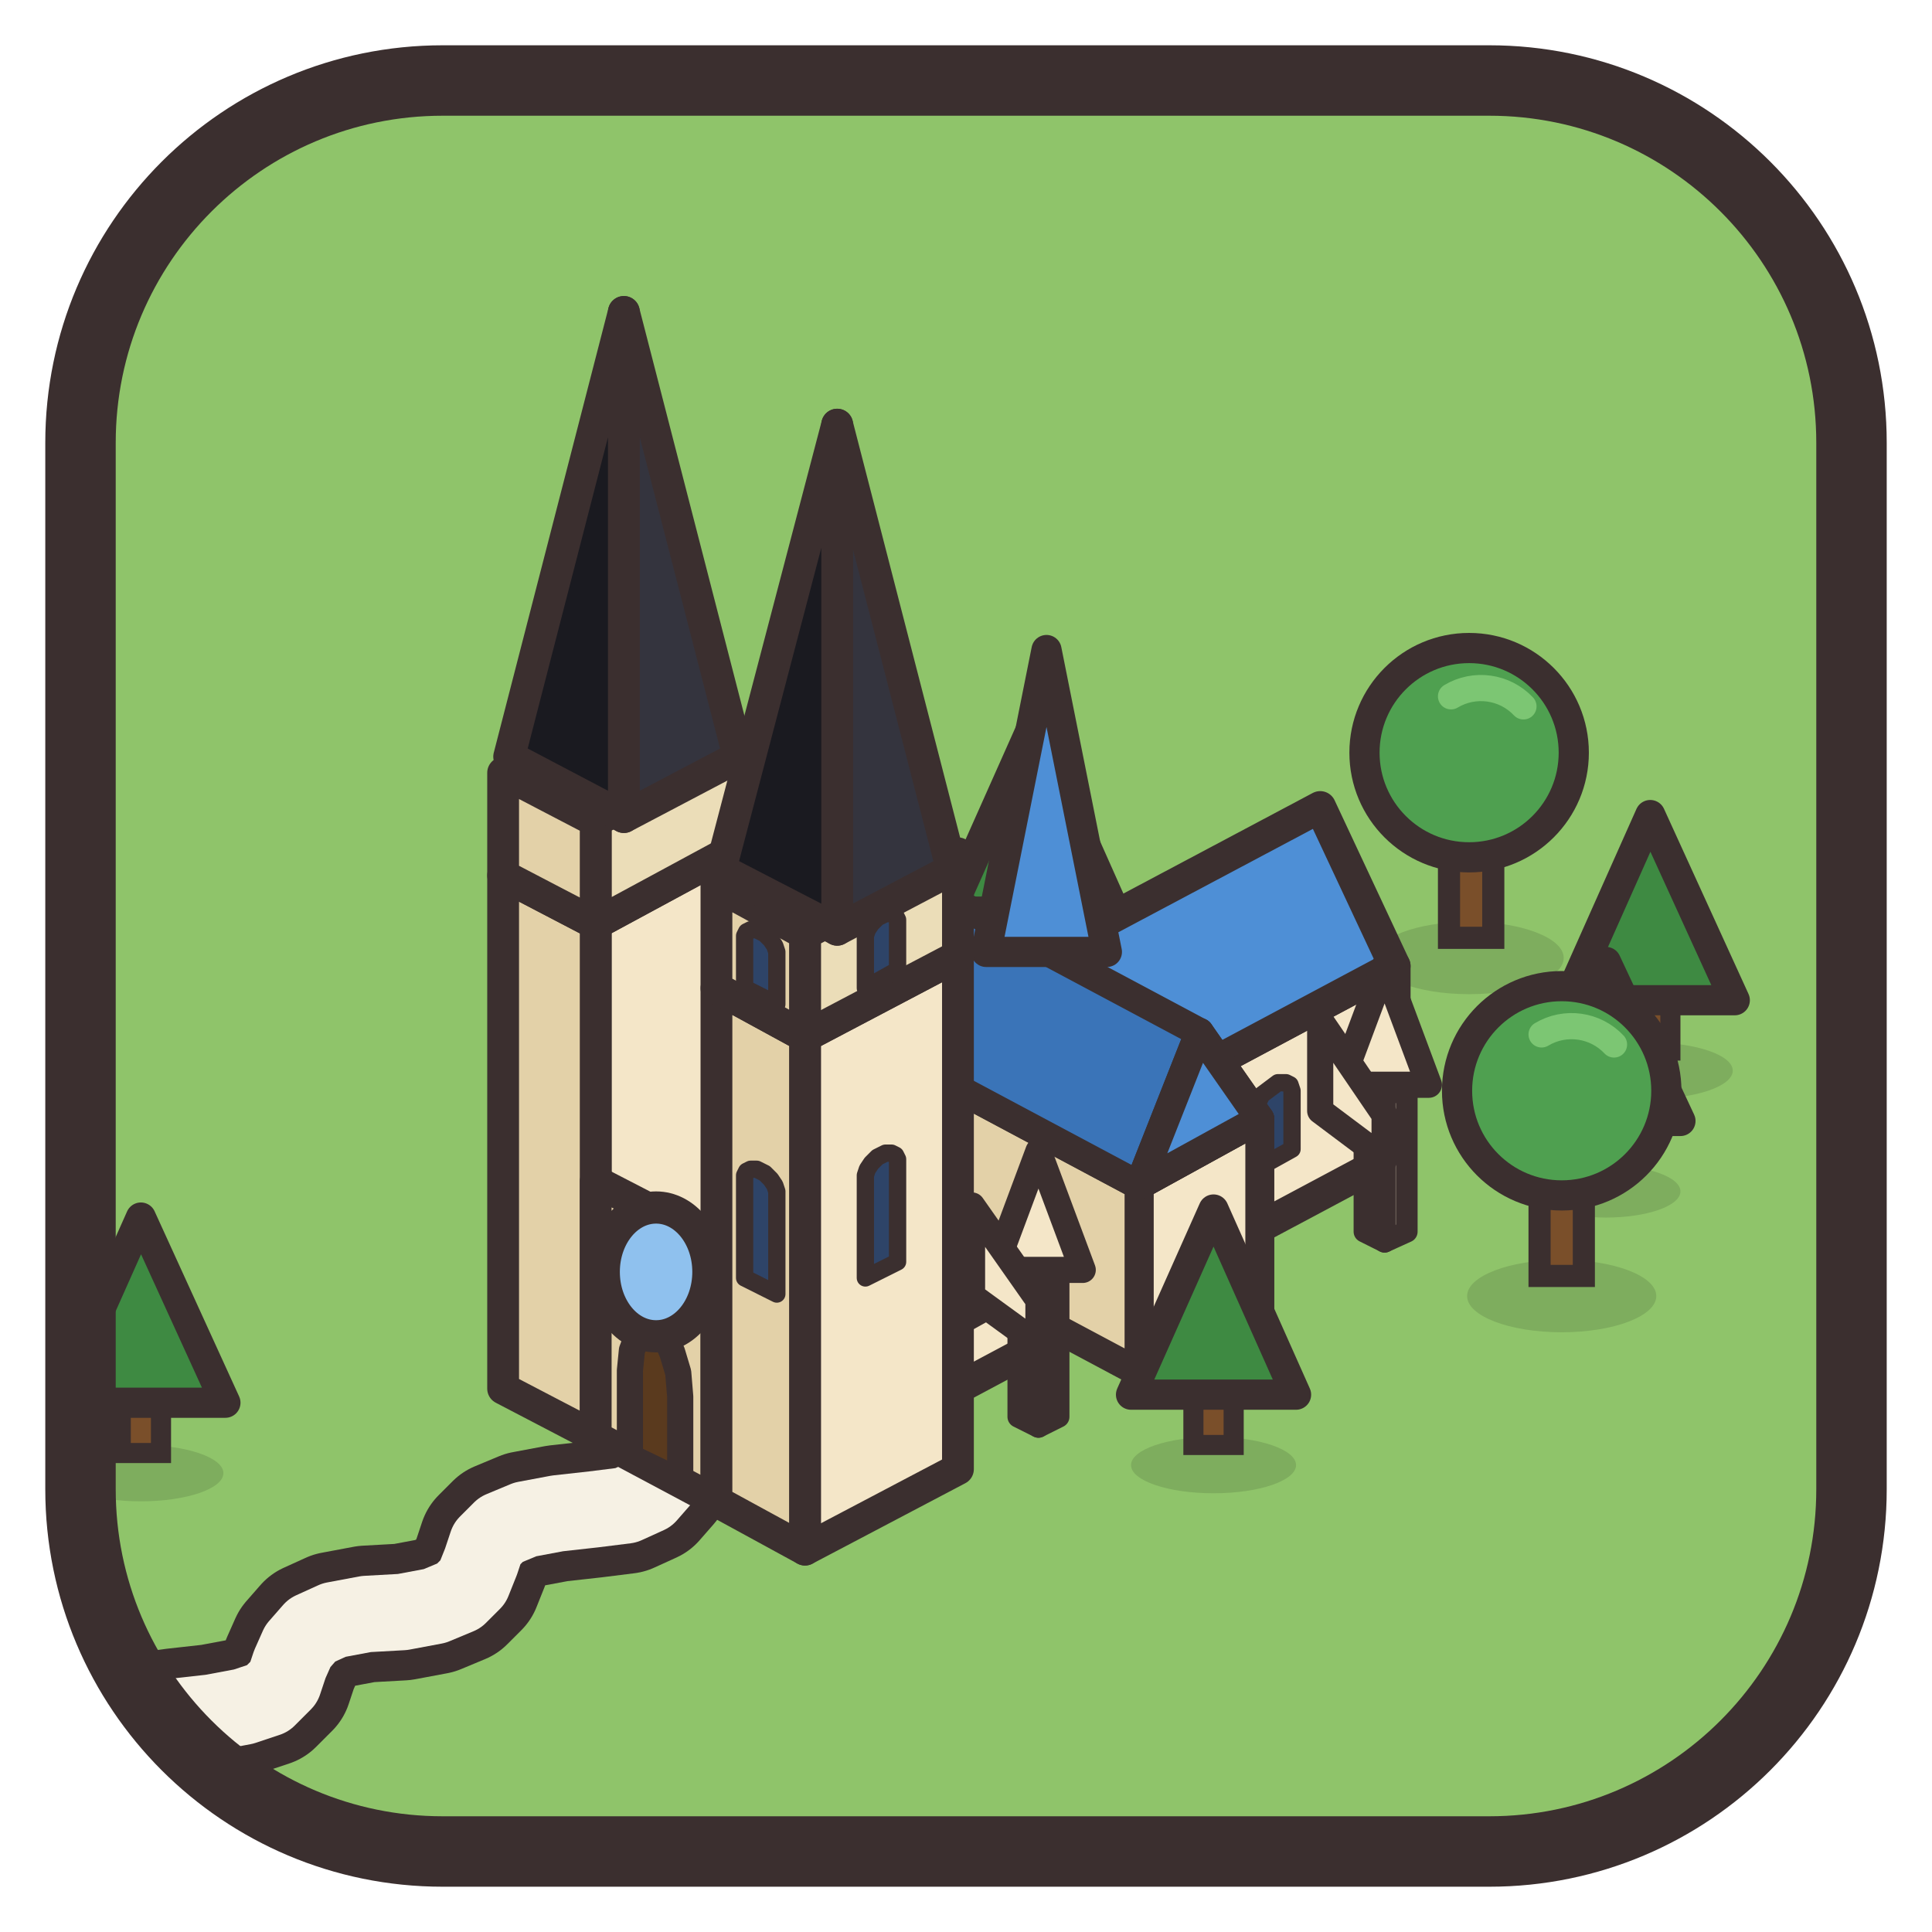
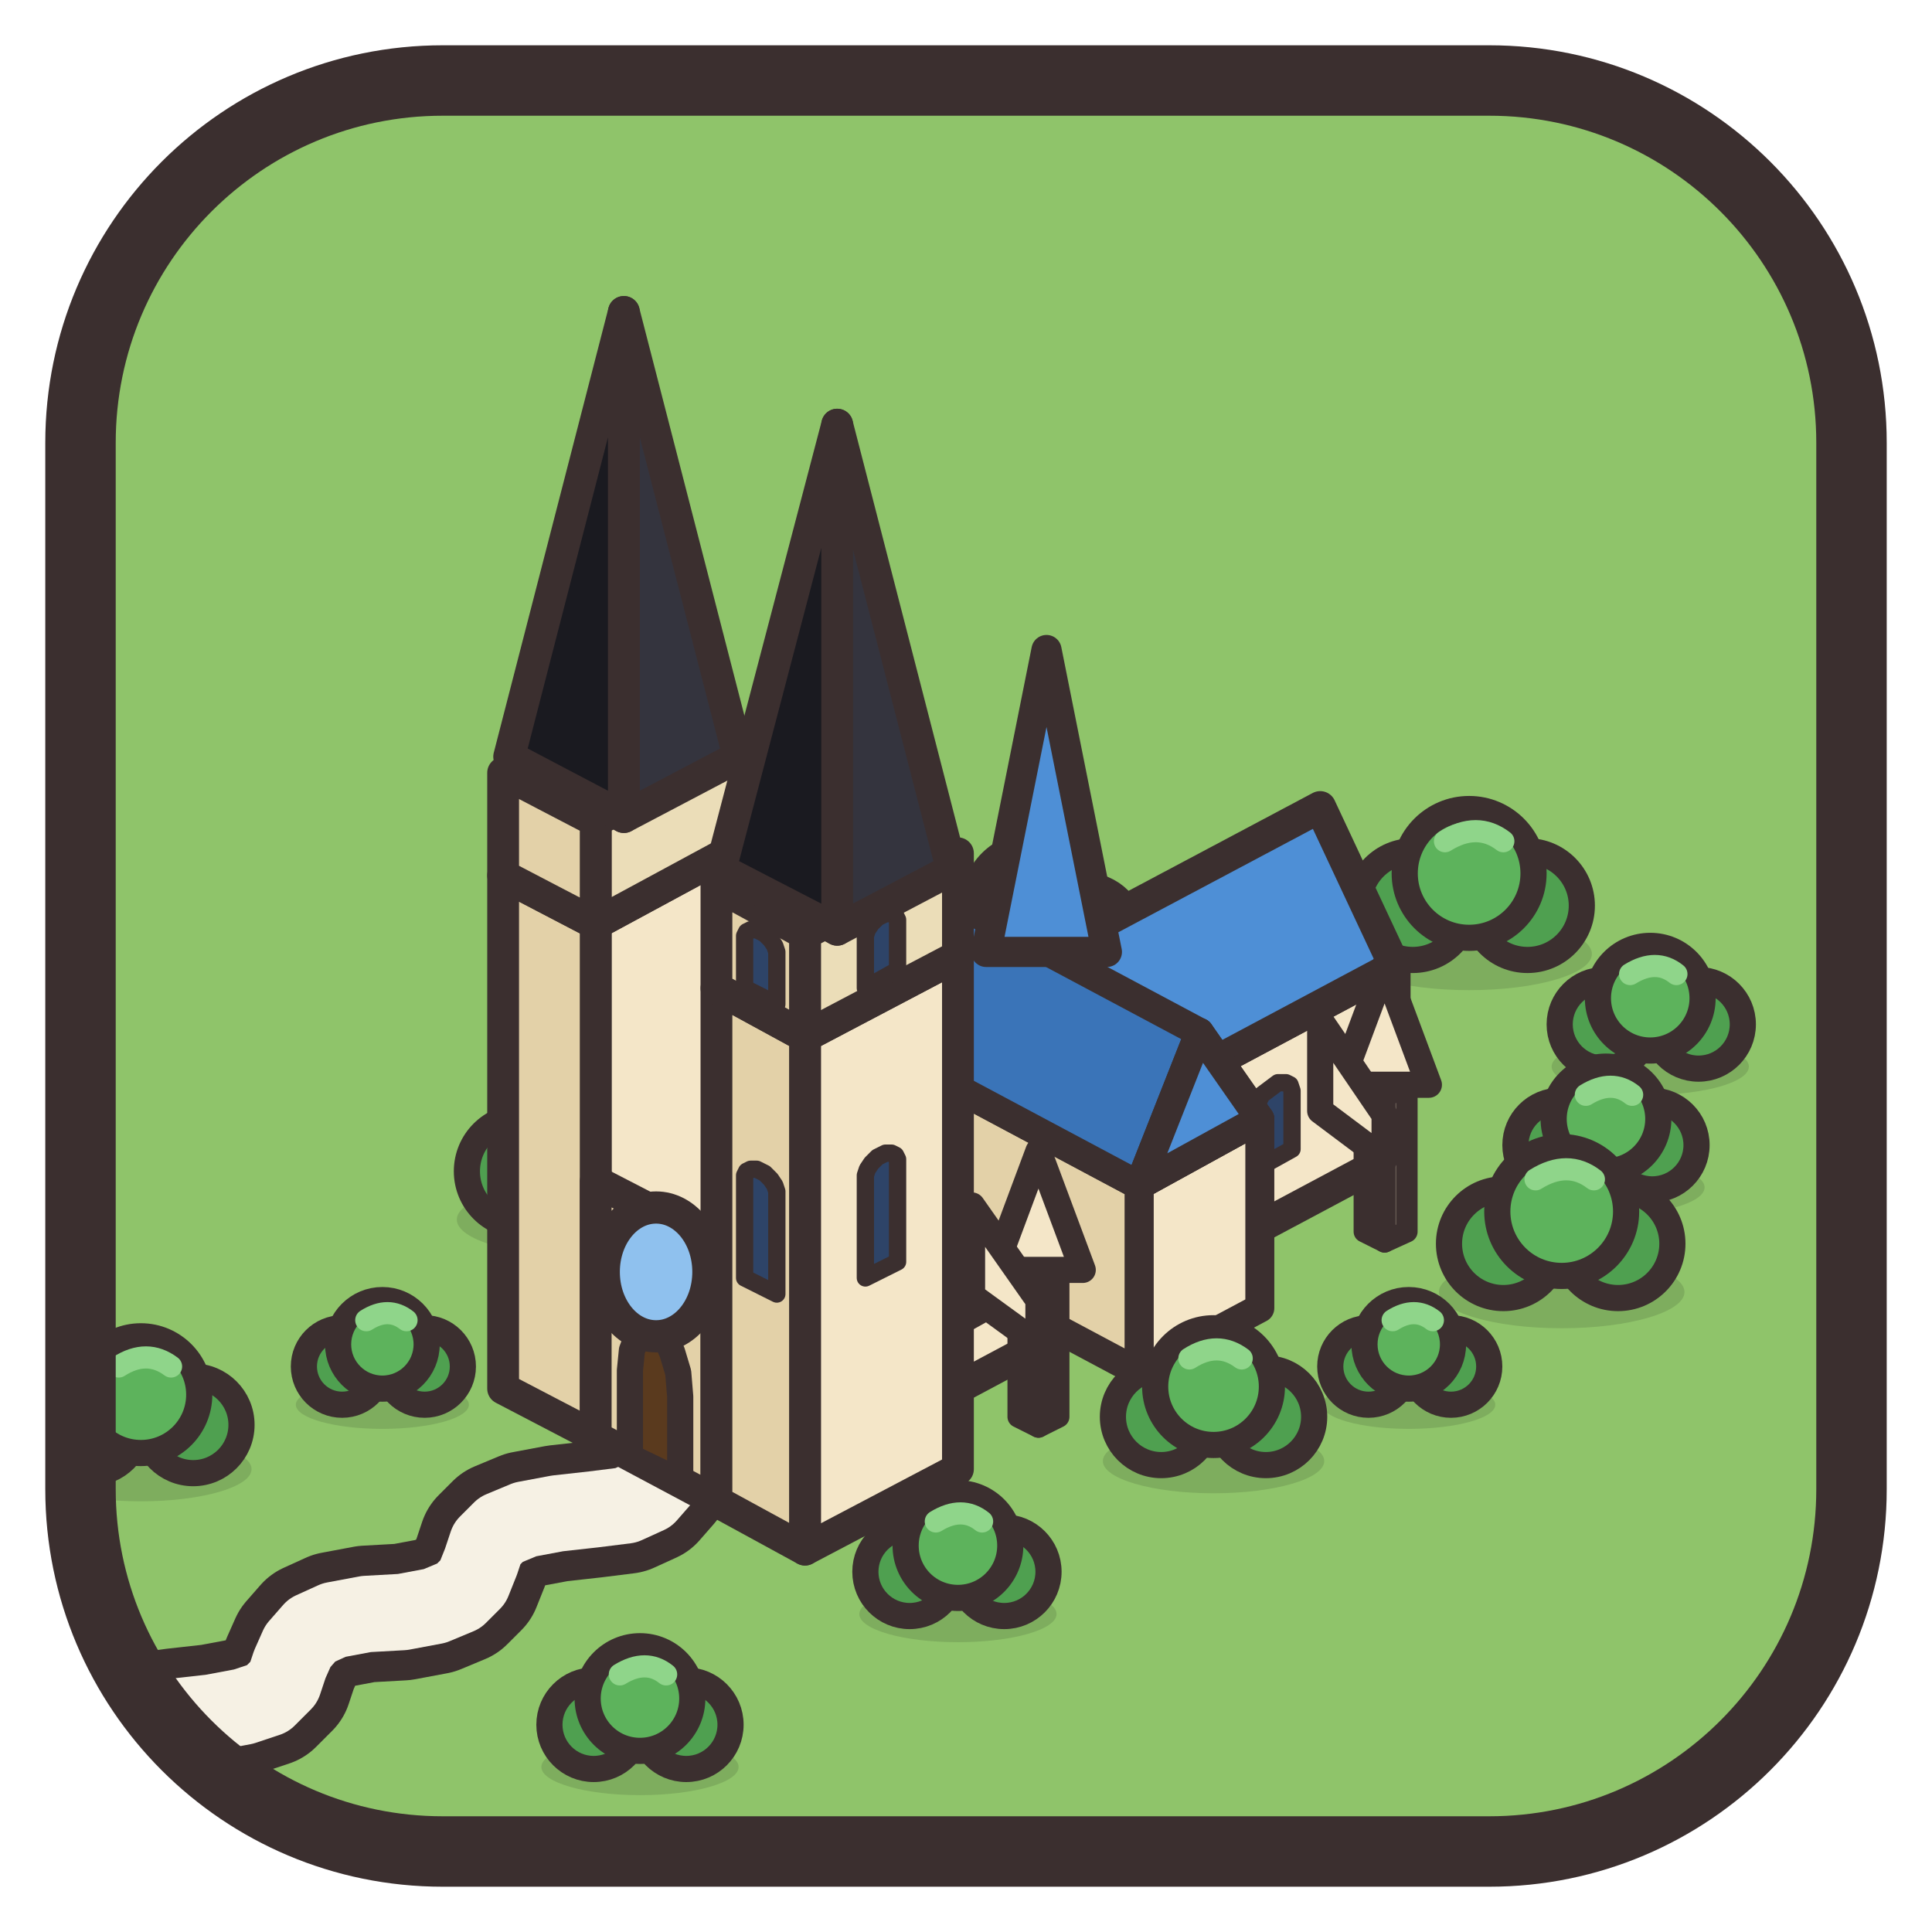
<svg xmlns="http://www.w3.org/2000/svg" width="96" height="96" viewBox="0 0 96 96">
  <defs>
    <clipPath id="t">
      <rect x="4" y="4" width="88" height="88" rx="18" />
    </clipPath>
  </defs>
  <rect x="4" y="4" width="88" height="88" rx="18" fill="#8FC46A" />
  <g clip-path="url(#t)">
    <g transform="translate(7.8 -1)">
      <g transform="translate(96 0) scale(-1 1)">
        <path d="M70.5 73.6 L70.9 74.5 L71.6 75.3 L72.7 75.8 L74.3 76.0 L76.1 76.2 L77.7 76.5 L78.9 77.0 L79.6 77.7 L79.9 78.6 L80.3 79.6 L81.0 80.3 L82.2 80.8 L83.8 81.1 L85.6 81.2 L87.2 81.5 L88.3 82.0 L89.0 82.8 L89.4 83.7 L89.7 84.6 L90.5 85.4 L91.7 85.8 L93.3 86.1 L95.1 86.3 L96.6 86.5 L97.8 87.1 L98.4 87.8 L98.8 88.7 L99.2 89.7 L99.9 90.4 L101.1 90.9 L102.7 91.1 L104.5 91.3 L106.1 91.6 L107.2 92.1 L107.9 92.9 L108.2 93.8 L108.6 94.7 L109.4 95.4 L110.6 95.9 L112.2 96.2 L114.0 96.3 L115.5 96.6 L116.7 97.1 L117.3 97.9 L117.7 98.8 L118.1 99.8 L118.8 100.5 L120.0 100.9 L121.7 101.2 L123.4 101.4 L125.0 101.7" fill="none" stroke="#3B2F2F" stroke-width="6.8" stroke-linecap="butt" stroke-linejoin="round" />
        <path d="M70.5 73.6 L70.9 74.5 L71.6 75.3 L72.7 75.8 L74.3 76.0 L76.1 76.2 L77.7 76.5 L78.9 77.0 L79.6 77.7 L79.9 78.6 L80.3 79.6 L81.0 80.3 L82.2 80.8 L83.8 81.1 L85.6 81.2 L87.2 81.5 L88.3 82.0 L89.0 82.8 L89.4 83.7 L89.7 84.6 L90.5 85.4 L91.7 85.8 L93.3 86.1 L95.1 86.3 L96.6 86.5 L97.8 87.1 L98.4 87.8 L98.8 88.7 L99.2 89.7 L99.9 90.4 L101.1 90.9 L102.7 91.1 L104.5 91.3 L106.1 91.6 L107.2 92.1 L107.9 92.9 L108.2 93.8 L108.6 94.7 L109.4 95.4 L110.6 95.9 L112.2 96.2 L114.0 96.3 L115.5 96.6 L116.7 97.1 L117.3 97.9 L117.7 98.8 L118.1 99.8 L118.8 100.5 L120.0 100.9 L121.7 101.2 L123.4 101.4 L125.0 101.7" fill="none" stroke="#F6F1E4" stroke-width="3.8" stroke-linecap="butt" stroke-linejoin="round" />
-         <ellipse cx="30.8" cy="48.6" rx="4.7" ry="1.8" fill="#000" opacity="0.12" />
-         <rect x="29.6" y="42.6" width="2.2" height="5.0" fill="#7A4F2A" stroke="#3B2F2F" stroke-width="1.1" />
-         <circle cx="30.8" cy="38.4" r="5.2" fill="#4FA050" stroke="#3B2F2F" stroke-width="1.5" />
-         <path d="M28.1 36.1 a2.9 2.9 0 0 1 3.6 -0.5" fill="none" stroke="#7CC673" stroke-width="1.3" stroke-linecap="round" />
-         <ellipse cx="52.5" cy="49.8" rx="4.1" ry="1.4" fill="#000" opacity="0.12" />
-         <rect x="51.5" y="45.8" width="2" height="3" fill="#7A4F2A" stroke="#3B2F2F" stroke-width="1" />
-         <polygon points="48.4,46.3 56.6,46.3 52.5,37.1" fill="#3E8A42" stroke="#3B2F2F" stroke-width="1.5" stroke-linejoin="round" />
-         <ellipse cx="21.8" cy="54.2" rx="4.1" ry="1.4" fill="#000" opacity="0.12" />
-         <rect x="20.8" y="50.2" width="2" height="3" fill="#7A4F2A" stroke="#3B2F2F" stroke-width="1" />
-         <polygon points="17.6,50.7 25.9,50.7 21.8,41.5" fill="#3E8A42" stroke="#3B2F2F" stroke-width="1.5" stroke-linejoin="round" />
-         <ellipse cx="68.2" cy="57.4" rx="4.7" ry="1.8" fill="#000" opacity="0.12" />
-         <rect x="67.2" y="51.4" width="2.2" height="5.0" fill="#7A4F2A" stroke="#3B2F2F" stroke-width="1.1" />
-         <circle cx="68.2" cy="47.2" r="5.2" fill="#4FA050" stroke="#3B2F2F" stroke-width="1.5" />
-         <path d="M65.7 44.9 a2.9 2.9 0 0 1 3.6 -0.5" fill="none" stroke="#7CC673" stroke-width="1.3" stroke-linecap="round" />
-         <ellipse cx="96.8" cy="74.2" rx="4.1" ry="1.4" fill="#000" opacity="0.12" />
-         <rect x="95.8" y="70.2" width="2" height="3" fill="#7A4F2A" stroke="#3B2F2F" stroke-width="1" />
-         <polygon points="92.6,70.7 100.9,70.7 96.8,61.5" fill="#3E8A42" stroke="#3B2F2F" stroke-width="1.5" stroke-linejoin="round" />
+         <ellipse cx="30.8" cy="48.4" rx="6.1" ry="1.8" fill="#000" opacity="0.12" />
+         <circle cx="27.9" cy="46.0" r="2.7" fill="#4FA050" stroke="#3B2F2F" stroke-width="1.3" />
+         <circle cx="33.6" cy="46.0" r="2.7" fill="#4FA050" stroke="#3B2F2F" stroke-width="1.3" />
+         <circle cx="30.8" cy="44.4" r="3.2" fill="#5DB35C" stroke="#3B2F2F" stroke-width="1.3" />
+         <path d="M29.1 42.8 q1.3 -1.0 2.9 0" fill="none" stroke="#8FD58A" stroke-width="1.1" stroke-linecap="round" />
+         <ellipse cx="52.5" cy="49.6" rx="5.5" ry="1.6" fill="#000" opacity="0.12" />
+         <circle cx="49.9" cy="47.4" r="2.4" fill="#4FA050" stroke="#3B2F2F" stroke-width="1.3" />
+         <circle cx="55.1" cy="47.4" r="2.4" fill="#4FA050" stroke="#3B2F2F" stroke-width="1.3" />
+         <circle cx="52.5" cy="45.9" r="2.9" fill="#5DB35C" stroke="#3B2F2F" stroke-width="1.3" />
+         <path d="M51.1 44.5 q1.2 -0.9 2.6 0" fill="none" stroke="#8FD58A" stroke-width="1.1" stroke-linecap="round" />
+         <ellipse cx="21.8" cy="54.0" rx="4.9" ry="1.4" fill="#000" opacity="0.12" />
+         <circle cx="19.4" cy="51.9" r="2.2" fill="#4FA050" stroke="#3B2F2F" stroke-width="1.3" />
+         <circle cx="24.1" cy="51.9" r="2.2" fill="#4FA050" stroke="#3B2F2F" stroke-width="1.3" />
+         <circle cx="21.8" cy="50.6" r="2.6" fill="#5DB35C" stroke="#3B2F2F" stroke-width="1.3" />
+         <path d="M20.5 49.4 q1.0 -0.8 2.3 0" fill="none" stroke="#8FD58A" stroke-width="1.1" stroke-linecap="round" />
+         <ellipse cx="60.8" cy="54.8" rx="4.9" ry="1.4" fill="#000" opacity="0.12" />
+         <circle cx="58.4" cy="52.7" r="2.2" fill="#4FA050" stroke="#3B2F2F" stroke-width="1.3" />
+         <circle cx="63.1" cy="52.7" r="2.2" fill="#4FA050" stroke="#3B2F2F" stroke-width="1.3" />
+         <circle cx="60.8" cy="51.4" r="2.6" fill="#5DB35C" stroke="#3B2F2F" stroke-width="1.3" />
+         <path d="M59.5 50.2 q1.0 -0.8 2.3 0" fill="none" stroke="#8FD58A" stroke-width="1.1" stroke-linecap="round" />
+         <ellipse cx="75.0" cy="61.6" rx="6.1" ry="1.8" fill="#000" opacity="0.12" />
+         <circle cx="72.1" cy="59.2" r="2.7" fill="#4FA050" stroke="#3B2F2F" stroke-width="1.3" />
+         <circle cx="77.9" cy="59.2" r="2.7" fill="#4FA050" stroke="#3B2F2F" stroke-width="1.3" />
+         <circle cx="75.0" cy="57.6" r="3.2" fill="#5DB35C" stroke="#3B2F2F" stroke-width="1.3" />
+         <path d="M73.4 56.0 q1.3 -1.0 2.9 0" fill="none" stroke="#8FD58A" stroke-width="1.1" stroke-linecap="round" />
+         <ellipse cx="84.8" cy="70.8" rx="4.3" ry="1.2" fill="#000" opacity="0.12" />
+         <circle cx="82.7" cy="68.9" r="1.9" fill="#4FA050" stroke="#3B2F2F" stroke-width="1.3" />
+         <circle cx="86.8" cy="68.9" r="1.9" fill="#4FA050" stroke="#3B2F2F" stroke-width="1.3" />
+         <circle cx="84.8" cy="67.8" r="2.2" fill="#5DB35C" stroke="#3B2F2F" stroke-width="1.3" />
+         <path d="M83.6 66.6 q0.9 -0.7 2.0 0" fill="none" stroke="#8FD58A" stroke-width="1.1" stroke-linecap="round" />
+         <ellipse cx="96.8" cy="74.0" rx="5.5" ry="1.6" fill="#000" opacity="0.12" />
+         <circle cx="94.2" cy="71.8" r="2.4" fill="#4FA050" stroke="#3B2F2F" stroke-width="1.3" />
+         <circle cx="99.3" cy="71.8" r="2.4" fill="#4FA050" stroke="#3B2F2F" stroke-width="1.3" />
+         <circle cx="96.8" cy="70.3" r="2.9" fill="#5DB35C" stroke="#3B2F2F" stroke-width="1.3" />
+         <path d="M95.3 68.9 q1.2 -0.9 2.6 0" fill="none" stroke="#8FD58A" stroke-width="1.1" stroke-linecap="round" />
        <g id="b">
          <polygon points="34.5,58.4 60.0,72.0 60.0,62.6 34.5,49.0" fill="#F4E6C8" stroke="#3B2F2F" stroke-width="1.58" stroke-linejoin="round" />
          <polygon points="60.0,72.0 67.5,68.0 67.5,58.6 60.0,62.6" fill="#E3D1A8" stroke="#3B2F2F" stroke-width="1.58" stroke-linejoin="round" />
          <polygon points="39.6,58.1 39.6,55.2 39.7,54.9 39.9,54.8 40.3,54.8 40.7,55.1 41.1,55.4 41.3,55.8 41.4,56.1 41.4,59.1" fill="#2E4468" stroke="#3B2F2F" stroke-width="0.86" stroke-linejoin="round" />
          <polygon points="47.1,62.1 47.1,59.2 47.2,58.9 47.4,58.8 47.8,58.8 48.2,59.1 48.6,59.4 48.8,59.8 48.9,60.1 48.9,63.1" fill="#2E4468" stroke="#3B2F2F" stroke-width="0.86" stroke-linejoin="round" />
          <polygon points="54.6,66.1 54.6,63.2 54.7,62.9 54.9,62.8 55.3,62.8 55.7,63.1 56.1,63.4 56.3,63.8 56.4,64.1 56.4,67.1" fill="#2E4468" stroke="#3B2F2F" stroke-width="0.86" stroke-linejoin="round" />
          <polygon points="60.0,62.6 67.5,58.6 63.8,54.7" fill="#3A74B8" stroke="#3B2F2F" stroke-width="1.58" stroke-linejoin="round" />
          <polygon points="34.5,49.0 60.0,62.6 63.8,54.7 38.2,41.1" fill="#4E8FD6" stroke="#3B2F2F" stroke-width="1.58" stroke-linejoin="round" />
          <polygon points="41.2,66.0 47.2,69.2 47.2,59.9 41.2,56.6" fill="#F4E6C8" stroke="#3B2F2F" stroke-width="1.44" stroke-linejoin="round" />
          <polygon points="47.2,69.2 62.2,61.2 62.2,51.9 47.2,59.9" fill="#E3D1A8" stroke="#3B2F2F" stroke-width="1.44" stroke-linejoin="round" />
          <polygon points="47.2,59.9 41.2,56.6 44.2,52.3" fill="#3A74B8" stroke="#3B2F2F" stroke-width="1.44" stroke-linejoin="round" />
          <polygon points="47.2,59.9 62.2,51.9 59.2,44.3 44.2,52.3" fill="#3A74B8" stroke="#3B2F2F" stroke-width="1.44" stroke-linejoin="round" />
          <polygon points="41.2,56.6 47.2,59.9 44.2,52.3" fill="#4E8FD6" stroke="#3B2F2F" stroke-width="1.44" stroke-linejoin="round" />
          <polygon points="48.8,48.3 54.8,48.3 51.8,33.3" fill="#4E8FD6" stroke="#3B2F2F" stroke-width="1.5" stroke-linejoin="round" />
          <polygon points="33.9,62.2 35.0,62.7 35.0,55.5 33.9,54.9" fill="#F4E6C8" stroke="#3B2F2F" stroke-width="1.08" stroke-linejoin="round" />
          <polygon points="35.0,62.7 36.0,62.2 36.0,54.9 35.0,55.5" fill="#E3D1A8" stroke="#3B2F2F" stroke-width="1.08" stroke-linejoin="round" />
          <polygon points="32.8,54.9 37.2,54.9 35.0,49.0" fill="#F4E6C8" stroke="#3B2F2F" stroke-width="1.3" stroke-linejoin="round" />
          <polygon points="35.0,56.4 38.2,51.7 38.2,56.2 35.0,58.6" fill="#F4E6C8" stroke="#3B2F2F" stroke-width="1.3" stroke-linejoin="round" />
          <polygon points="51.2,71.4 52.2,71.9 52.2,64.7 51.2,64.1" fill="#F4E6C8" stroke="#3B2F2F" stroke-width="1.08" stroke-linejoin="round" />
          <polygon points="52.2,71.9 53.2,71.4 53.2,64.1 52.2,64.7" fill="#E3D1A8" stroke="#3B2F2F" stroke-width="1.08" stroke-linejoin="round" />
          <polygon points="50.0,64.1 54.4,64.1 52.2,58.2" fill="#F4E6C8" stroke="#3B2F2F" stroke-width="1.3" stroke-linejoin="round" />
          <polygon points="52.2,65.6 55.5,60.9 55.5,65.4 52.2,67.8" fill="#F4E6C8" stroke="#3B2F2F" stroke-width="1.3" stroke-linejoin="round" />
          <polygon points="66.8,68.4 74.2,72.4 74.2,46.9 66.8,42.9" fill="#F4E6C8" stroke="#3B2F2F" stroke-width="1.58" stroke-linejoin="round" />
          <polygon points="74.2,72.4 78.8,70.0 78.8,44.5 74.2,46.9" fill="#E3D1A8" stroke="#3B2F2F" stroke-width="1.58" stroke-linejoin="round" />
          <polygon points="66.8,42.9 74.2,46.9 74.2,41.8 66.8,37.8" fill="#EBDDB8" stroke="#3B2F2F" stroke-width="1.58" stroke-linejoin="round" />
          <polygon points="74.2,46.9 78.8,44.5 78.8,39.4 74.2,41.8" fill="#E3D1A8" stroke="#3B2F2F" stroke-width="1.58" stroke-linejoin="round" />
          <polygon points="67.1,38.6 72.8,41.6 72.8,16.5" fill="#34343E" stroke="#3B2F2F" stroke-width="1.58" stroke-linejoin="round" />
          <polygon points="72.8,41.6 78.5,38.6 72.8,16.5" fill="#1A1A20" stroke="#3B2F2F" stroke-width="1.58" stroke-linejoin="round" />
          <polygon points="60.8,71.6 68.2,75.6 68.2,62.8 60.8,58.8" fill="#F4E6C8" stroke="#3B2F2F" stroke-width="1.58" stroke-linejoin="round" />
          <polygon points="68.2,75.6 74.2,72.4 74.2,59.7 68.2,62.8" fill="#E3D1A8" stroke="#3B2F2F" stroke-width="1.58" stroke-linejoin="round" />
          <polygon points="70.0,74.6 70.0,70.4 70.1,69.2 70.4,68.2 70.8,67.3 71.2,66.9 71.7,66.8 72.1,67.3 72.4,68.1 72.5,69.1 72.5,73.4" fill="#5A3A1E" stroke="#3B2F2F" stroke-width="1.30" stroke-linejoin="round" />
          <ellipse cx="71.2" cy="64.2" rx="2.6" ry="3.2" fill="#8FC1EE" stroke="#3B2F2F" stroke-width="1.6" />
          <polygon points="56.2,74.0 63.8,78.0 63.8,52.5 56.2,48.5" fill="#F4E6C8" stroke="#3B2F2F" stroke-width="1.58" stroke-linejoin="round" />
          <polygon points="63.8,78.0 68.2,75.6 68.2,50.1 63.8,52.5" fill="#E3D1A8" stroke="#3B2F2F" stroke-width="1.58" stroke-linejoin="round" />
          <polygon points="56.2,48.5 63.8,52.5 63.8,47.4 56.2,43.4" fill="#EBDDB8" stroke="#3B2F2F" stroke-width="1.58" stroke-linejoin="round" />
          <polygon points="63.8,52.5 68.2,50.1 68.2,45.0 63.8,47.4" fill="#E3D1A8" stroke="#3B2F2F" stroke-width="1.58" stroke-linejoin="round" />
          <polygon points="59.2,49.2 59.2,46.7 59.3,46.5 59.5,46.4 59.8,46.4 60.2,46.6 60.5,46.9 60.7,47.2 60.8,47.5 60.8,50.1" fill="#2E4468" stroke="#3B2F2F" stroke-width="0.86" stroke-linejoin="round" />
          <polygon points="65.2,50.9 65.2,48.3 65.3,48.0 65.5,47.7 65.8,47.4 66.2,47.2 66.5,47.2 66.7,47.3 66.8,47.5 66.8,50.1" fill="#2E4468" stroke="#3B2F2F" stroke-width="0.86" stroke-linejoin="round" />
          <polygon points="59.2,63.7 59.2,58.6 59.3,58.4 59.5,58.3 59.8,58.3 60.2,58.5 60.5,58.8 60.7,59.1 60.8,59.4 60.8,64.5" fill="#2E4468" stroke="#3B2F2F" stroke-width="0.86" stroke-linejoin="round" />
          <polygon points="65.2,65.3 65.2,60.2 65.3,59.9 65.5,59.6 65.8,59.3 66.2,59.1 66.5,59.1 66.7,59.2 66.8,59.4 66.8,64.5" fill="#2E4468" stroke="#3B2F2F" stroke-width="0.86" stroke-linejoin="round" />
          <polygon points="56.5,44.2 62.2,47.2 62.2,22.1" fill="#34343E" stroke="#3B2F2F" stroke-width="1.58" stroke-linejoin="round" />
          <polygon points="62.2,47.2 68.0,44.2 62.2,22.1" fill="#1A1A20" stroke="#3B2F2F" stroke-width="1.58" stroke-linejoin="round" />
        </g>
-         <ellipse cx="24.0" cy="60.2" rx="3.7" ry="1.3" fill="#000" opacity="0.12" />
-         <rect x="23.0" y="56.2" width="2" height="3" fill="#7A4F2A" stroke="#3B2F2F" stroke-width="1" />
-         <polygon points="20.3,56.7 27.7,56.7 24.0,48.8" fill="#3E8A42" stroke="#3B2F2F" stroke-width="1.5" stroke-linejoin="round" />
-         <ellipse cx="26.2" cy="65.4" rx="4.7" ry="1.8" fill="#000" opacity="0.12" />
-         <rect x="25.1" y="59.4" width="2.2" height="5.0" fill="#7A4F2A" stroke="#3B2F2F" stroke-width="1.1" />
-         <circle cx="26.2" cy="55.2" r="5.2" fill="#4FA050" stroke="#3B2F2F" stroke-width="1.5" />
-         <path d="M23.6 52.9 a2.9 2.9 0 0 1 3.6 -0.5" fill="none" stroke="#7CC673" stroke-width="1.3" stroke-linecap="round" />
-         <ellipse cx="43.5" cy="73.8" rx="4.1" ry="1.4" fill="#000" opacity="0.12" />
-         <rect x="42.5" y="69.8" width="2" height="3" fill="#7A4F2A" stroke="#3B2F2F" stroke-width="1" />
-         <polygon points="39.4,70.3 47.6,70.3 43.5,61.1" fill="#3E8A42" stroke="#3B2F2F" stroke-width="1.5" stroke-linejoin="round" />
+         <ellipse cx="24.0" cy="60.0" rx="4.9" ry="1.4" fill="#000" opacity="0.12" />
+         <circle cx="21.7" cy="57.9" r="2.2" fill="#4FA050" stroke="#3B2F2F" stroke-width="1.3" />
+         <circle cx="26.3" cy="57.9" r="2.2" fill="#4FA050" stroke="#3B2F2F" stroke-width="1.3" />
+         <circle cx="24.0" cy="56.6" r="2.6" fill="#5DB35C" stroke="#3B2F2F" stroke-width="1.3" />
+         <path d="M22.7 55.4 q1.0 -0.8 2.3 0" fill="none" stroke="#8FD58A" stroke-width="1.1" stroke-linecap="round" />
+         <ellipse cx="26.2" cy="65.2" rx="6.1" ry="1.8" fill="#000" opacity="0.12" />
+         <circle cx="23.4" cy="62.8" r="2.7" fill="#4FA050" stroke="#3B2F2F" stroke-width="1.3" />
+         <circle cx="29.1" cy="62.8" r="2.7" fill="#4FA050" stroke="#3B2F2F" stroke-width="1.3" />
+         <circle cx="26.2" cy="61.2" r="3.2" fill="#5DB35C" stroke="#3B2F2F" stroke-width="1.3" />
+         <path d="M24.6 59.6 q1.3 -1.0 2.9 0" fill="none" stroke="#8FD58A" stroke-width="1.1" stroke-linecap="round" />
+         <ellipse cx="33.8" cy="70.8" rx="4.3" ry="1.2" fill="#000" opacity="0.12" />
+         <circle cx="31.7" cy="68.9" r="1.9" fill="#4FA050" stroke="#3B2F2F" stroke-width="1.3" />
+         <circle cx="35.8" cy="68.9" r="1.9" fill="#4FA050" stroke="#3B2F2F" stroke-width="1.3" />
+         <circle cx="33.8" cy="67.8" r="2.2" fill="#5DB35C" stroke="#3B2F2F" stroke-width="1.3" />
+         <path d="M32.6 66.6 q0.9 -0.7 2.0 0" fill="none" stroke="#8FD58A" stroke-width="1.1" stroke-linecap="round" />
+         <ellipse cx="43.5" cy="73.6" rx="5.5" ry="1.6" fill="#000" opacity="0.12" />
+         <circle cx="40.9" cy="71.4" r="2.4" fill="#4FA050" stroke="#3B2F2F" stroke-width="1.3" />
+         <circle cx="46.1" cy="71.4" r="2.4" fill="#4FA050" stroke="#3B2F2F" stroke-width="1.3" />
+         <circle cx="43.5" cy="69.9" r="2.9" fill="#5DB35C" stroke="#3B2F2F" stroke-width="1.3" />
+         <path d="M42.1 68.5 q1.2 -0.9 2.6 0" fill="none" stroke="#8FD58A" stroke-width="1.1" stroke-linecap="round" />
+         <ellipse cx="56.2" cy="81.2" rx="4.9" ry="1.4" fill="#000" opacity="0.12" />
+         <circle cx="53.9" cy="79.1" r="2.2" fill="#4FA050" stroke="#3B2F2F" stroke-width="1.3" />
+         <circle cx="58.6" cy="79.1" r="2.2" fill="#4FA050" stroke="#3B2F2F" stroke-width="1.3" />
+         <circle cx="56.2" cy="77.8" r="2.6" fill="#5DB35C" stroke="#3B2F2F" stroke-width="1.3" />
+         <path d="M55.0 76.6 q1.0 -0.8 2.3 0" fill="none" stroke="#8FD58A" stroke-width="1.1" stroke-linecap="round" />
+         <ellipse cx="72.0" cy="88.8" rx="4.9" ry="1.4" fill="#000" opacity="0.12" />
+         <circle cx="69.7" cy="86.7" r="2.2" fill="#4FA050" stroke="#3B2F2F" stroke-width="1.3" />
+         <circle cx="74.3" cy="86.7" r="2.2" fill="#4FA050" stroke="#3B2F2F" stroke-width="1.3" />
+         <circle cx="72.0" cy="85.4" r="2.6" fill="#5DB35C" stroke="#3B2F2F" stroke-width="1.3" />
+         <path d="M70.7 84.2 q1.0 -0.8 2.3 0" fill="none" stroke="#8FD58A" stroke-width="1.1" stroke-linecap="round" />
      </g>
    </g>
  </g>
  <rect x="4" y="4" width="88" height="88" rx="18" fill="none" stroke="#3B2F2F" stroke-width="3.5" />
</svg>
